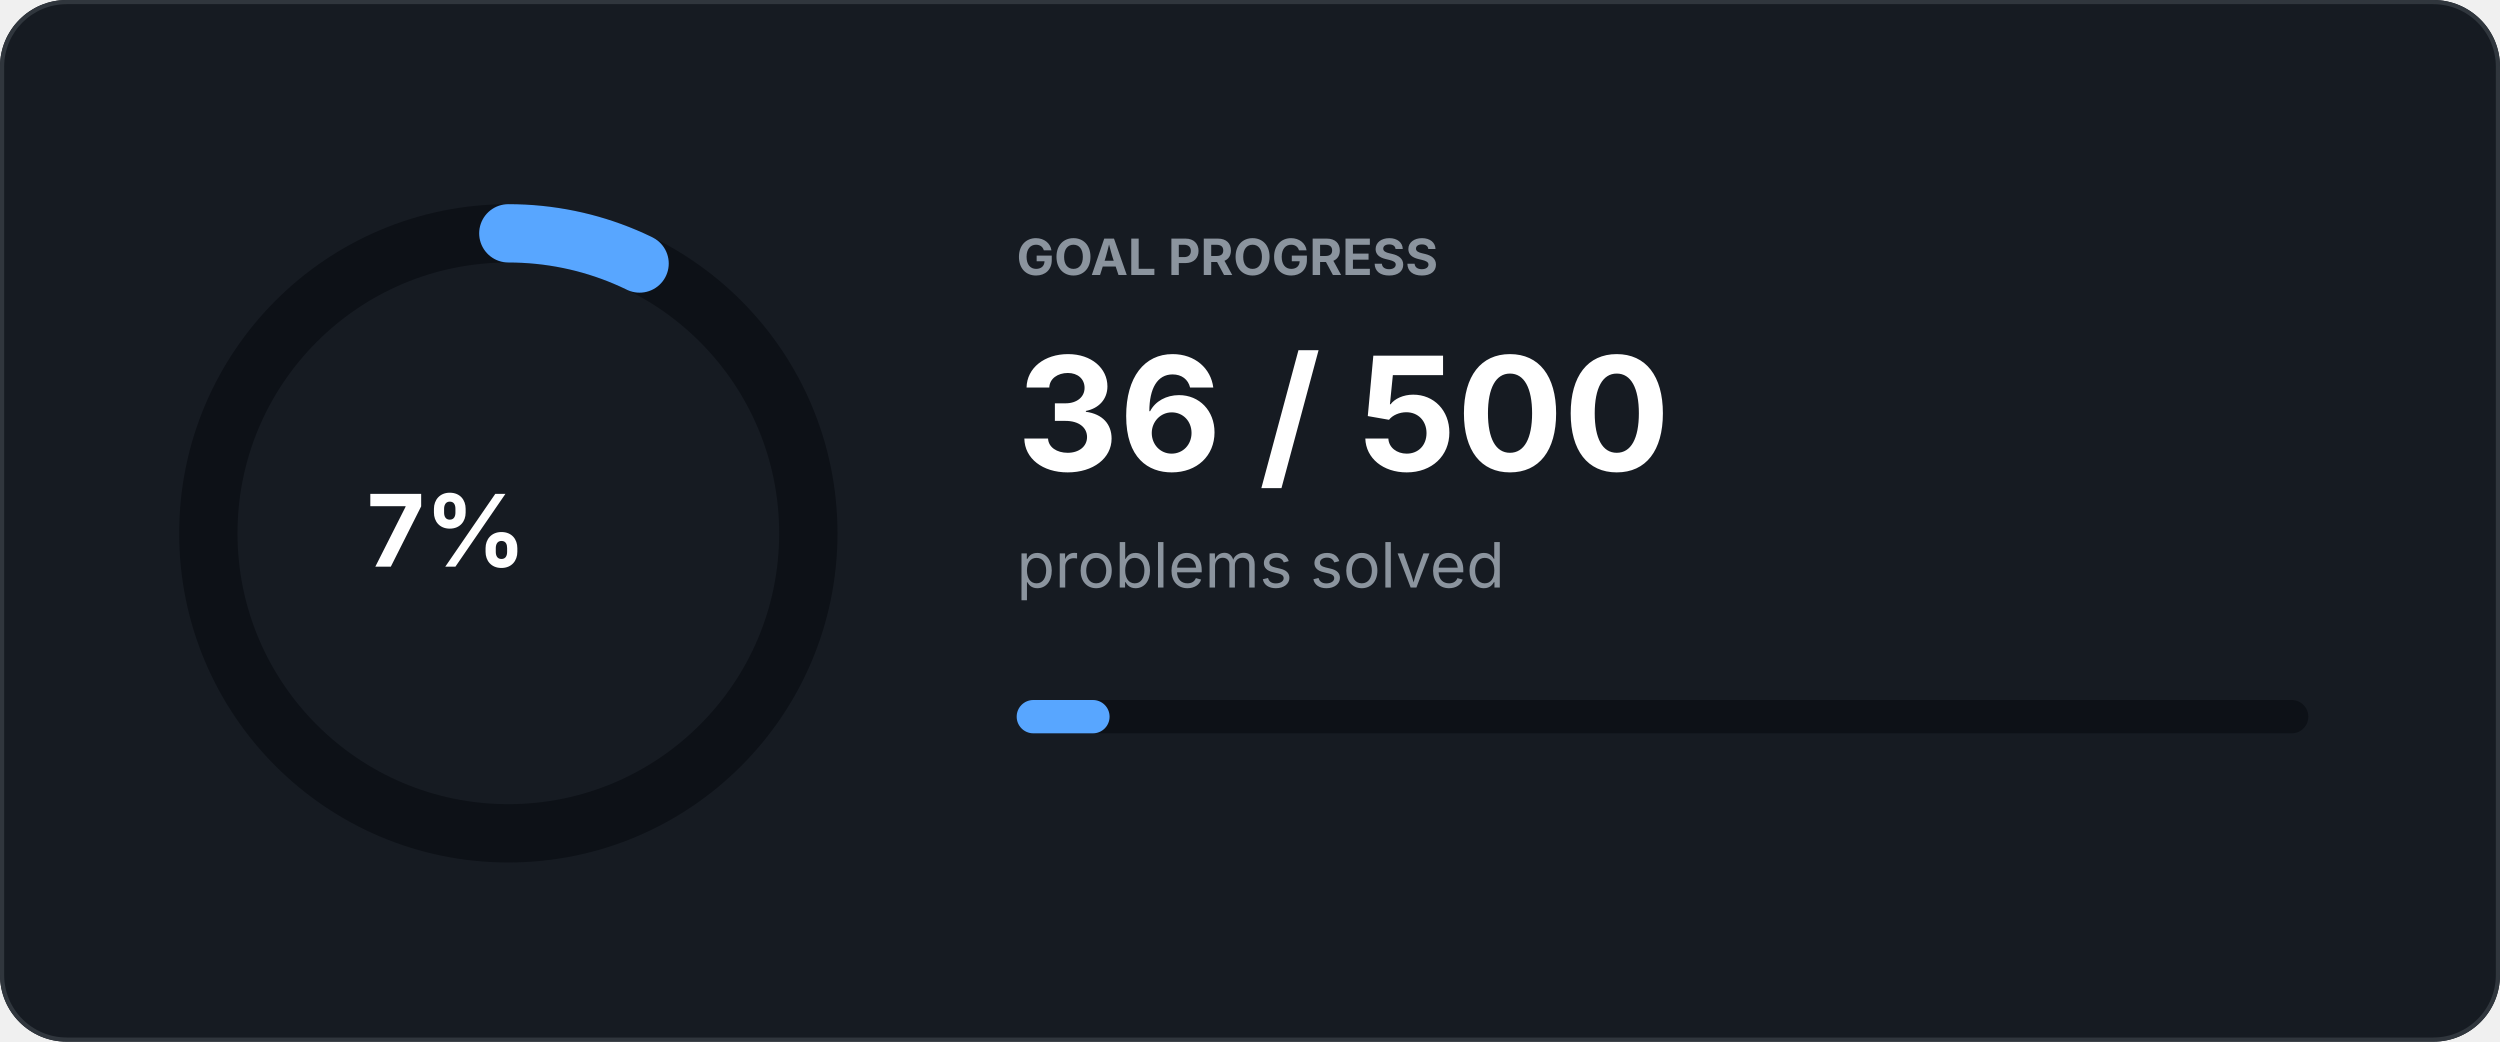
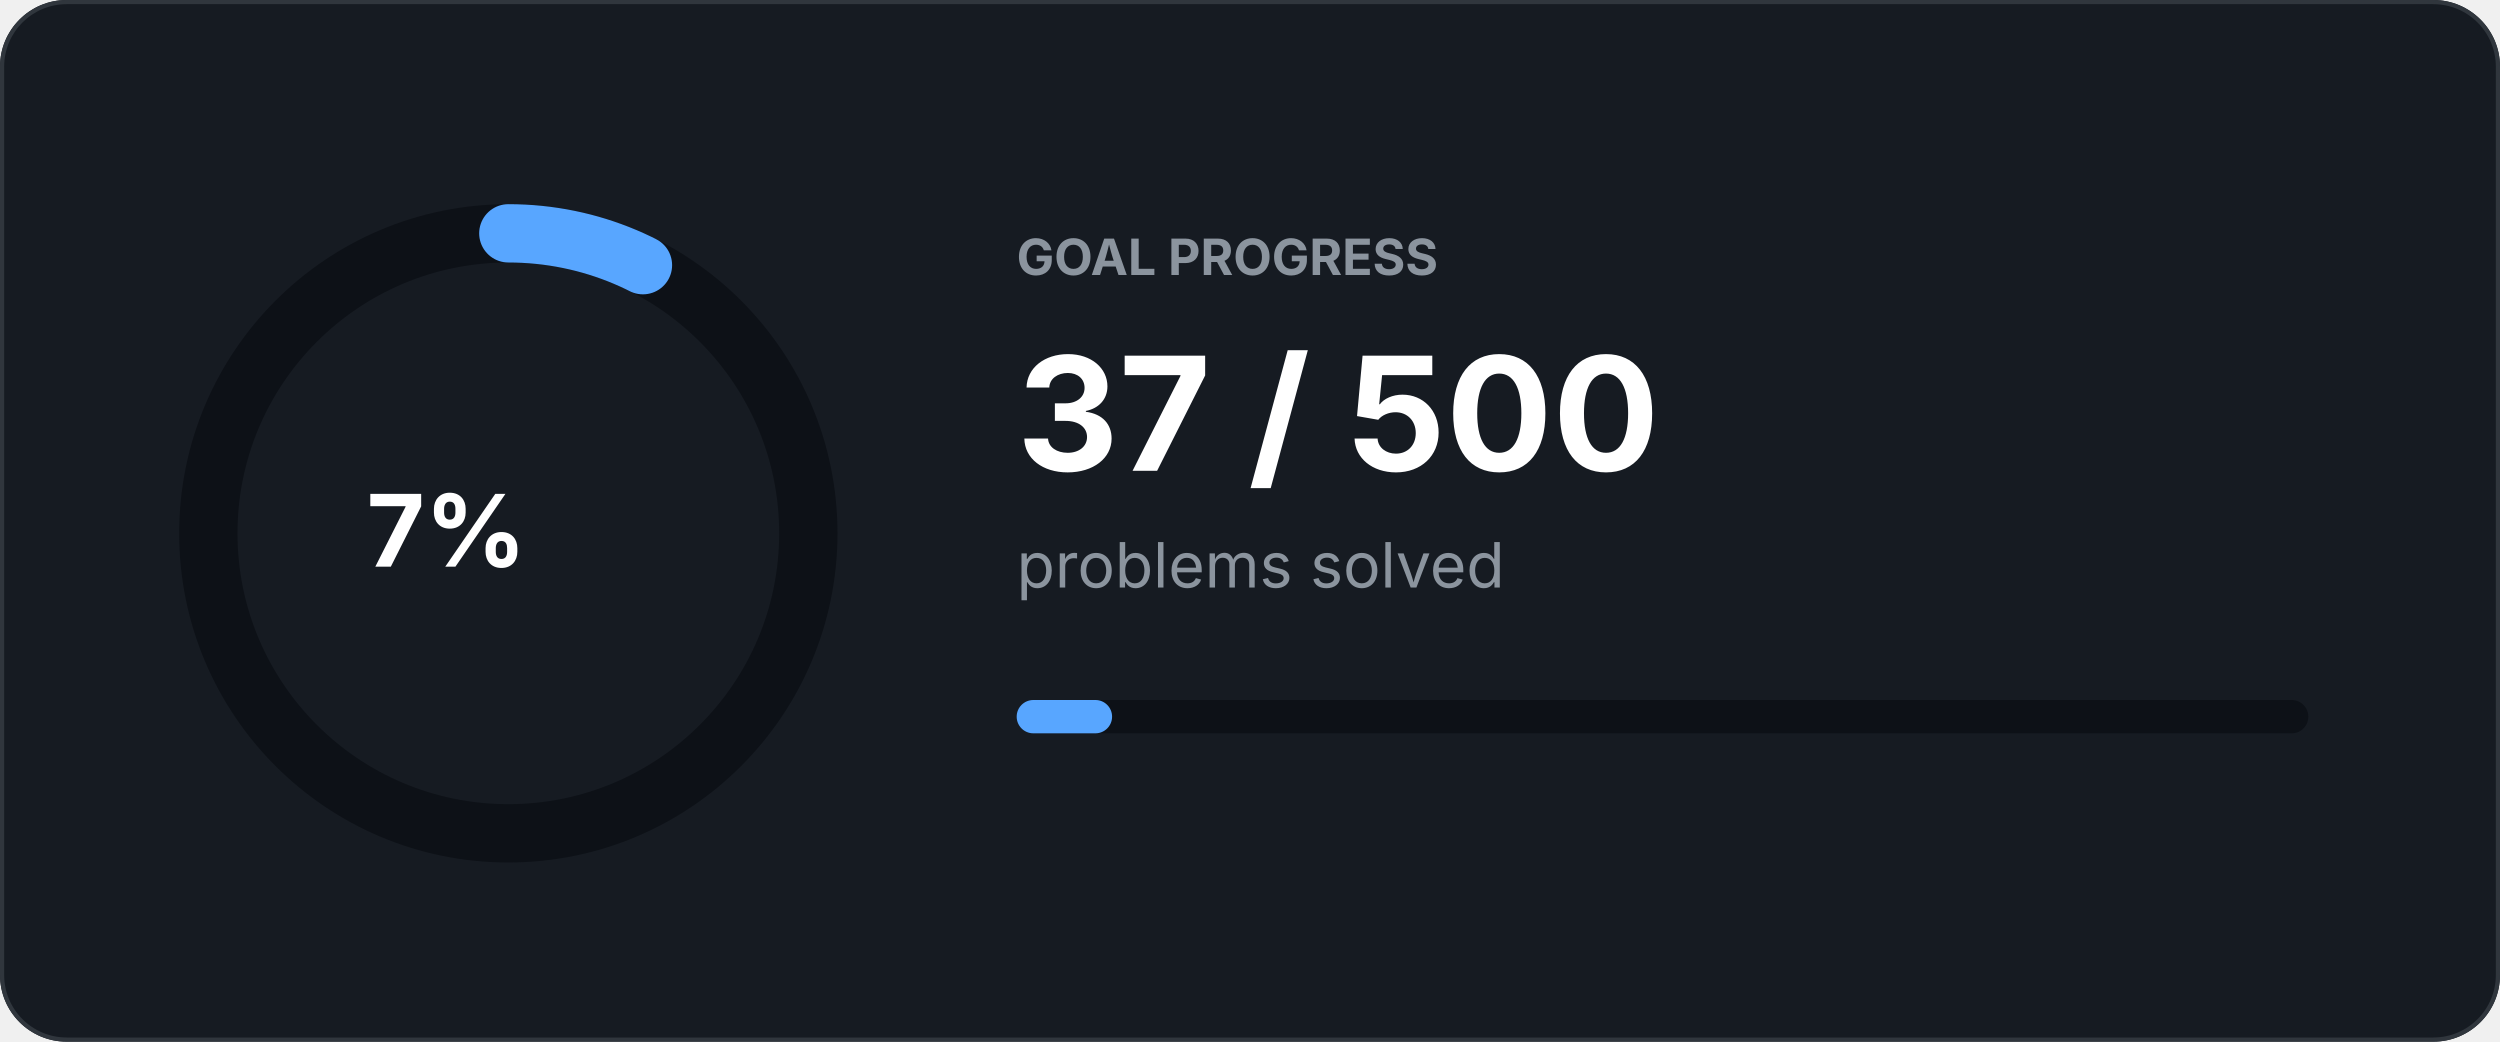
<svg xmlns="http://www.w3.org/2000/svg" width="600" height="250" viewBox="0 0 600 250">
  <rect width="100%" height="100%" rx="16" fill="#161B22" />
  <rect x="0.5" y="0.5" width="599" height="249" rx="15.5" fill="none" stroke="#30363D" />
  <circle cx="122" cy="128" r="72" fill="none" stroke="#0D1117" stroke-width="14" />
-   <circle cx="122" cy="128" r="72" fill="none" stroke="#58A6FF" stroke-width="14" stroke-linecap="round" transform="rotate(-90 122 128)" stroke-dasharray="32.6 452.4" />
+   <circle cx="122" cy="128" r="72" fill="none" stroke="#58A6FF" stroke-width="14" stroke-linecap="round" transform="rotate(-90 122 128)" stroke-dasharray="33.5 452.4" />
  <text x="88" y="136" fill="#FFFFFF" font-family="-apple-system,BlinkMacSystemFont,Segoe UI,sans-serif" font-size="24" font-weight="700">7%</text>
  <text x="244" y="66" fill="#8B949E" font-family="-apple-system,BlinkMacSystemFont,Segoe UI,sans-serif" font-size="12" font-weight="700">GOAL PROGRESS</text>
-   <text x="244" y="113" fill="#FFFFFF" font-family="-apple-system,BlinkMacSystemFont,Segoe UI,sans-serif" font-size="38" font-weight="700">36 / 500</text>
+   <text x="244" y="113" fill="#FFFFFF" font-family="-apple-system,BlinkMacSystemFont,Segoe UI,sans-serif" font-size="38" font-weight="700">37 / 500</text>
  <text x="244" y="141" fill="#8B949E" font-family="-apple-system,BlinkMacSystemFont,Segoe UI,sans-serif" font-size="15" font-weight="400">problems solved</text>
  <rect x="244" y="168" width="310" height="8" rx="4" fill="#0D1117" />
-   <rect x="244" y="168" width="22.3" height="8" rx="4" fill="#58A6FF" />
+   <rect x="244" y="168" width="22.9" height="8" rx="4" fill="#58A6FF" />
</svg>
